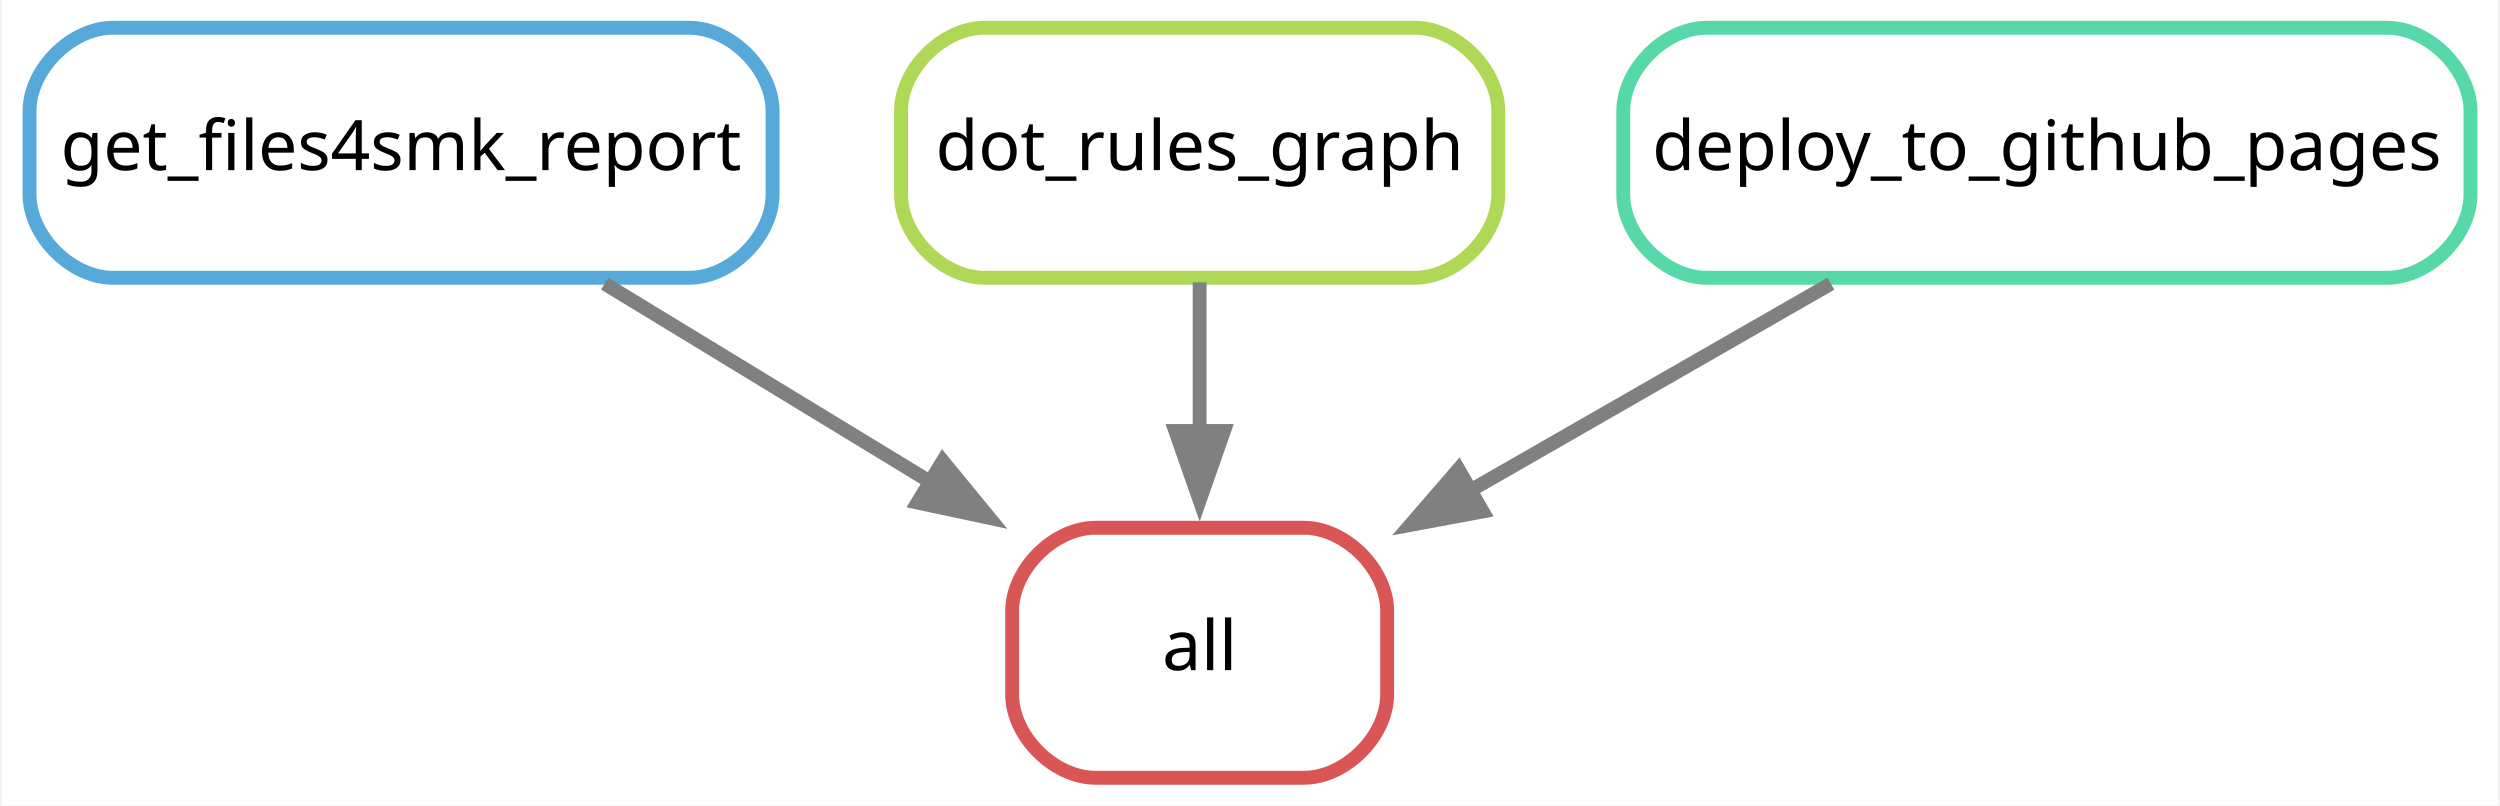
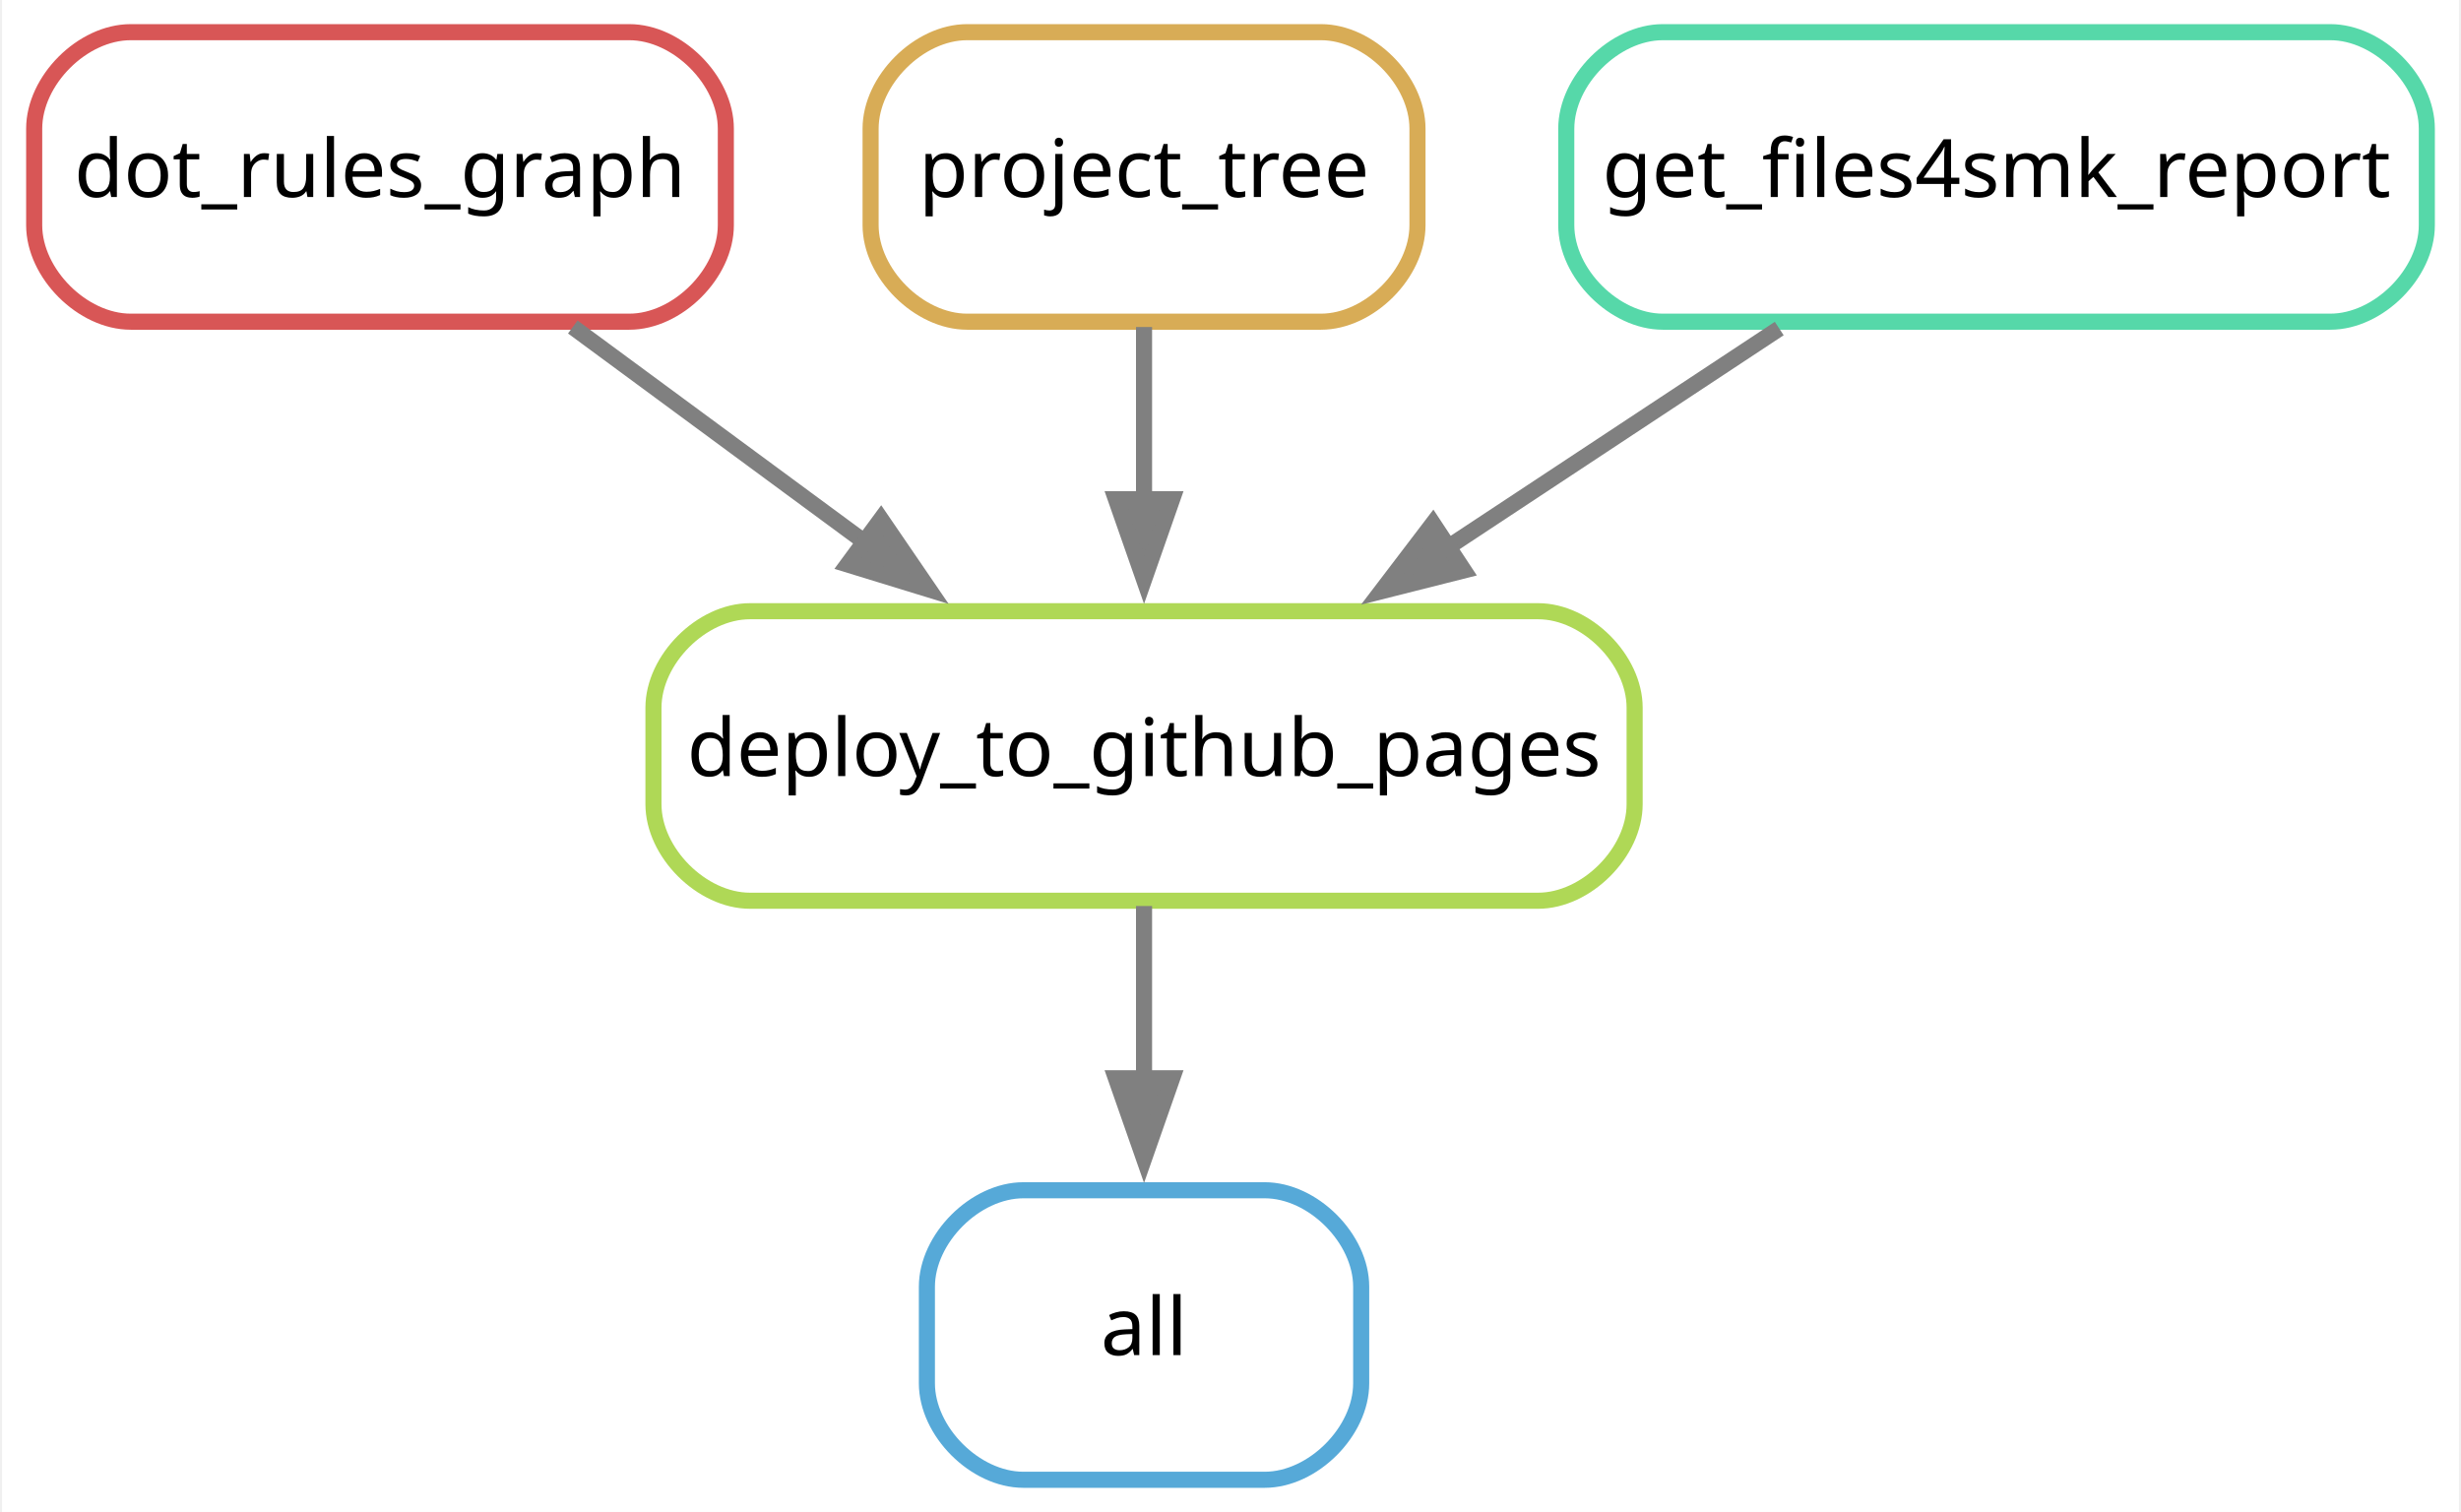
- <svg xmlns="http://www.w3.org/2000/svg" width="360pt" height="116pt" viewBox="0.00 0.00 359.50 116.00">
-   <g id="graph0" class="graph" transform="scale(1 1) rotate(0) translate(4 112)">
-     <polygon fill="white" stroke="none" points="-4,4 -4,-112 355.5,-112 355.5,4 -4,4" />
+ <svg xmlns="http://www.w3.org/2000/svg" width="306pt" height="188pt" viewBox="0.00 0.00 305.50 188.00">
+   <g id="graph0" class="graph" transform="scale(1 1) rotate(0) translate(4 184)">
+     <polygon fill="white" stroke="none" points="-4,4 -4,-184 301.5,-184 301.5,4 -4,4" />
    <g id="node1" class="node">
-       <path fill="none" stroke="#d85656" stroke-width="2" d="M183.5,-36C183.5,-36 153.5,-36 153.5,-36 147.5,-36 141.5,-30 141.5,-24 141.5,-24 141.5,-12 141.5,-12 141.5,-6 147.5,0 153.5,0 153.5,0 183.5,0 183.5,0 189.5,0 195.5,-6 195.5,-12 195.5,-12 195.5,-24 195.5,-24 195.5,-30 189.5,-36 183.5,-36" />
-       <text text-anchor="middle" x="168.5" y="-15.5" font-family="sans" font-size="10.00">all</text>
+       <path fill="none" stroke="#56a9d8" stroke-width="2" d="M153,-36C153,-36 123,-36 123,-36 117,-36 111,-30 111,-24 111,-24 111,-12 111,-12 111,-6 117,0 123,0 123,0 153,0 153,0 159,0 165,-6 165,-12 165,-12 165,-24 165,-24 165,-30 159,-36 153,-36" />
+       <text text-anchor="middle" x="138" y="-15.5" font-family="sans" font-size="10.00">all</text>
    </g>
    <g id="node2" class="node">
-       <path fill="none" stroke="#56a9d8" stroke-width="2" d="M95,-108C95,-108 12,-108 12,-108 6,-108 0,-102 0,-96 0,-96 0,-84 0,-84 0,-78 6,-72 12,-72 12,-72 95,-72 95,-72 101,-72 107,-78 107,-84 107,-84 107,-96 107,-96 107,-102 101,-108 95,-108" />
-       <text text-anchor="middle" x="53.5" y="-87.5" font-family="sans" font-size="10.00">get_files4smk_report</text>
+       <path fill="none" stroke="#afd856" stroke-width="2" d="M187,-108C187,-108 89,-108 89,-108 83,-108 77,-102 77,-96 77,-96 77,-84 77,-84 77,-78 83,-72 89,-72 89,-72 187,-72 187,-72 193,-72 199,-78 199,-84 199,-84 199,-96 199,-96 199,-102 193,-108 187,-108" />
+       <text text-anchor="middle" x="138" y="-87.5" font-family="sans" font-size="10.00">deploy_to_github_pages</text>
    </g>
    <g id="edge1" class="edge">
-       <path fill="none" stroke="grey" stroke-width="2" d="M82.82,-71.15C97.17,-62.42 114.63,-51.79 130.04,-42.41" />
-       <polygon fill="grey" stroke="grey" stroke-width="2" points="131.51,-45.61 138.23,-37.42 127.87,-39.63 131.51,-45.61" />
+       <path fill="none" stroke="grey" stroke-width="2" d="M138,-71.34C138,-64.75 138,-57.08 138,-49.67" />
+       <polygon fill="grey" stroke="grey" stroke-width="2" points="141.5,-49.93 138,-39.93 134.5,-49.93 141.5,-49.93" />
    </g>
    <g id="node3" class="node">
-       <path fill="none" stroke="#afd856" stroke-width="2" d="M199.5,-108C199.5,-108 137.5,-108 137.5,-108 131.5,-108 125.5,-102 125.5,-96 125.5,-96 125.5,-84 125.5,-84 125.5,-78 131.5,-72 137.5,-72 137.5,-72 199.5,-72 199.5,-72 205.5,-72 211.5,-78 211.5,-84 211.5,-84 211.5,-96 211.5,-96 211.5,-102 205.5,-108 199.5,-108" />
-       <text text-anchor="middle" x="168.5" y="-87.5" font-family="sans" font-size="10.00">dot_rules_graph</text>
+       <path fill="none" stroke="#d85656" stroke-width="2" d="M74,-180C74,-180 12,-180 12,-180 6,-180 0,-174 0,-168 0,-168 0,-156 0,-156 0,-150 6,-144 12,-144 12,-144 74,-144 74,-144 80,-144 86,-150 86,-156 86,-156 86,-168 86,-168 86,-174 80,-180 74,-180" />
+       <text text-anchor="middle" x="43" y="-159.5" font-family="sans" font-size="10.00">dot_rules_graph</text>
+     </g>
+     <g id="edge2" class="edge">
+       <path fill="none" stroke="grey" stroke-width="2" d="M66.97,-143.34C78.03,-135.19 91.35,-125.37 103.46,-116.45" />
+       <polygon fill="grey" stroke="grey" stroke-width="2" points="105.29,-119.45 111.27,-110.7 101.14,-113.81 105.29,-119.45" />
+     </g>
+     <g id="node4" class="node">
+       <path fill="none" stroke="#d8ac56" stroke-width="2" d="M160,-180C160,-180 116,-180 116,-180 110,-180 104,-174 104,-168 104,-168 104,-156 104,-156 104,-150 110,-144 116,-144 116,-144 160,-144 160,-144 166,-144 172,-150 172,-156 172,-156 172,-168 172,-168 172,-174 166,-180 160,-180" />
+       <text text-anchor="middle" x="138" y="-159.5" font-family="sans" font-size="10.00">project_tree</text>
+     </g>
+     <g id="edge4" class="edge">
+       <path fill="none" stroke="grey" stroke-width="2" d="M138,-143.34C138,-136.75 138,-129.08 138,-121.67" />
+       <polygon fill="grey" stroke="grey" stroke-width="2" points="141.5,-121.93 138,-111.93 134.5,-121.93 141.5,-121.93" />
+     </g>
+     <g id="node5" class="node">
+       <path fill="none" stroke="#56d8a9" stroke-width="2" d="M285.5,-180C285.5,-180 202.5,-180 202.5,-180 196.5,-180 190.5,-174 190.5,-168 190.5,-168 190.5,-156 190.5,-156 190.5,-150 196.5,-144 202.5,-144 202.5,-144 285.5,-144 285.5,-144 291.5,-144 297.5,-150 297.5,-156 297.5,-156 297.5,-168 297.5,-168 297.5,-174 291.5,-180 285.5,-180" />
+       <text text-anchor="middle" x="244" y="-159.5" font-family="sans" font-size="10.00">get_files4smk_report</text>
    </g>
    <g id="edge3" class="edge">
-       <path fill="none" stroke="grey" stroke-width="2" d="M168.5,-71.34C168.5,-64.75 168.5,-57.08 168.5,-49.67" />
-       <polygon fill="grey" stroke="grey" stroke-width="2" points="172,-49.93 168.5,-39.93 165,-49.93 172,-49.93" />
-     </g>
-     <g id="node4" class="node">
-       <path fill="none" stroke="#56d8a9" stroke-width="2" d="M339.5,-108C339.5,-108 241.5,-108 241.5,-108 235.5,-108 229.5,-102 229.5,-96 229.5,-96 229.5,-84 229.5,-84 229.5,-78 235.5,-72 241.5,-72 241.5,-72 339.5,-72 339.5,-72 345.5,-72 351.5,-78 351.5,-84 351.5,-84 351.5,-96 351.5,-96 351.5,-102 345.5,-108 339.5,-108" />
-       <text text-anchor="middle" x="290.5" y="-87.5" font-family="sans" font-size="10.00">deploy_to_github_pages</text>
-     </g>
-     <g id="edge2" class="edge">
-       <path fill="none" stroke="grey" stroke-width="2" d="M259.4,-71.15C243.57,-62.07 224.17,-50.94 207.36,-41.3" />
-       <polygon fill="grey" stroke="grey" stroke-width="2" points="209.26,-38.35 198.84,-36.41 205.77,-44.42 209.26,-38.35" />
+       <path fill="none" stroke="grey" stroke-width="2" d="M216.98,-143.15C204.39,-134.84 189.21,-124.82 175.54,-115.79" />
+       <polygon fill="grey" stroke="grey" stroke-width="2" points="177.77,-113.07 167.5,-110.48 173.92,-118.91 177.77,-113.07" />
    </g>
  </g>
</svg>
